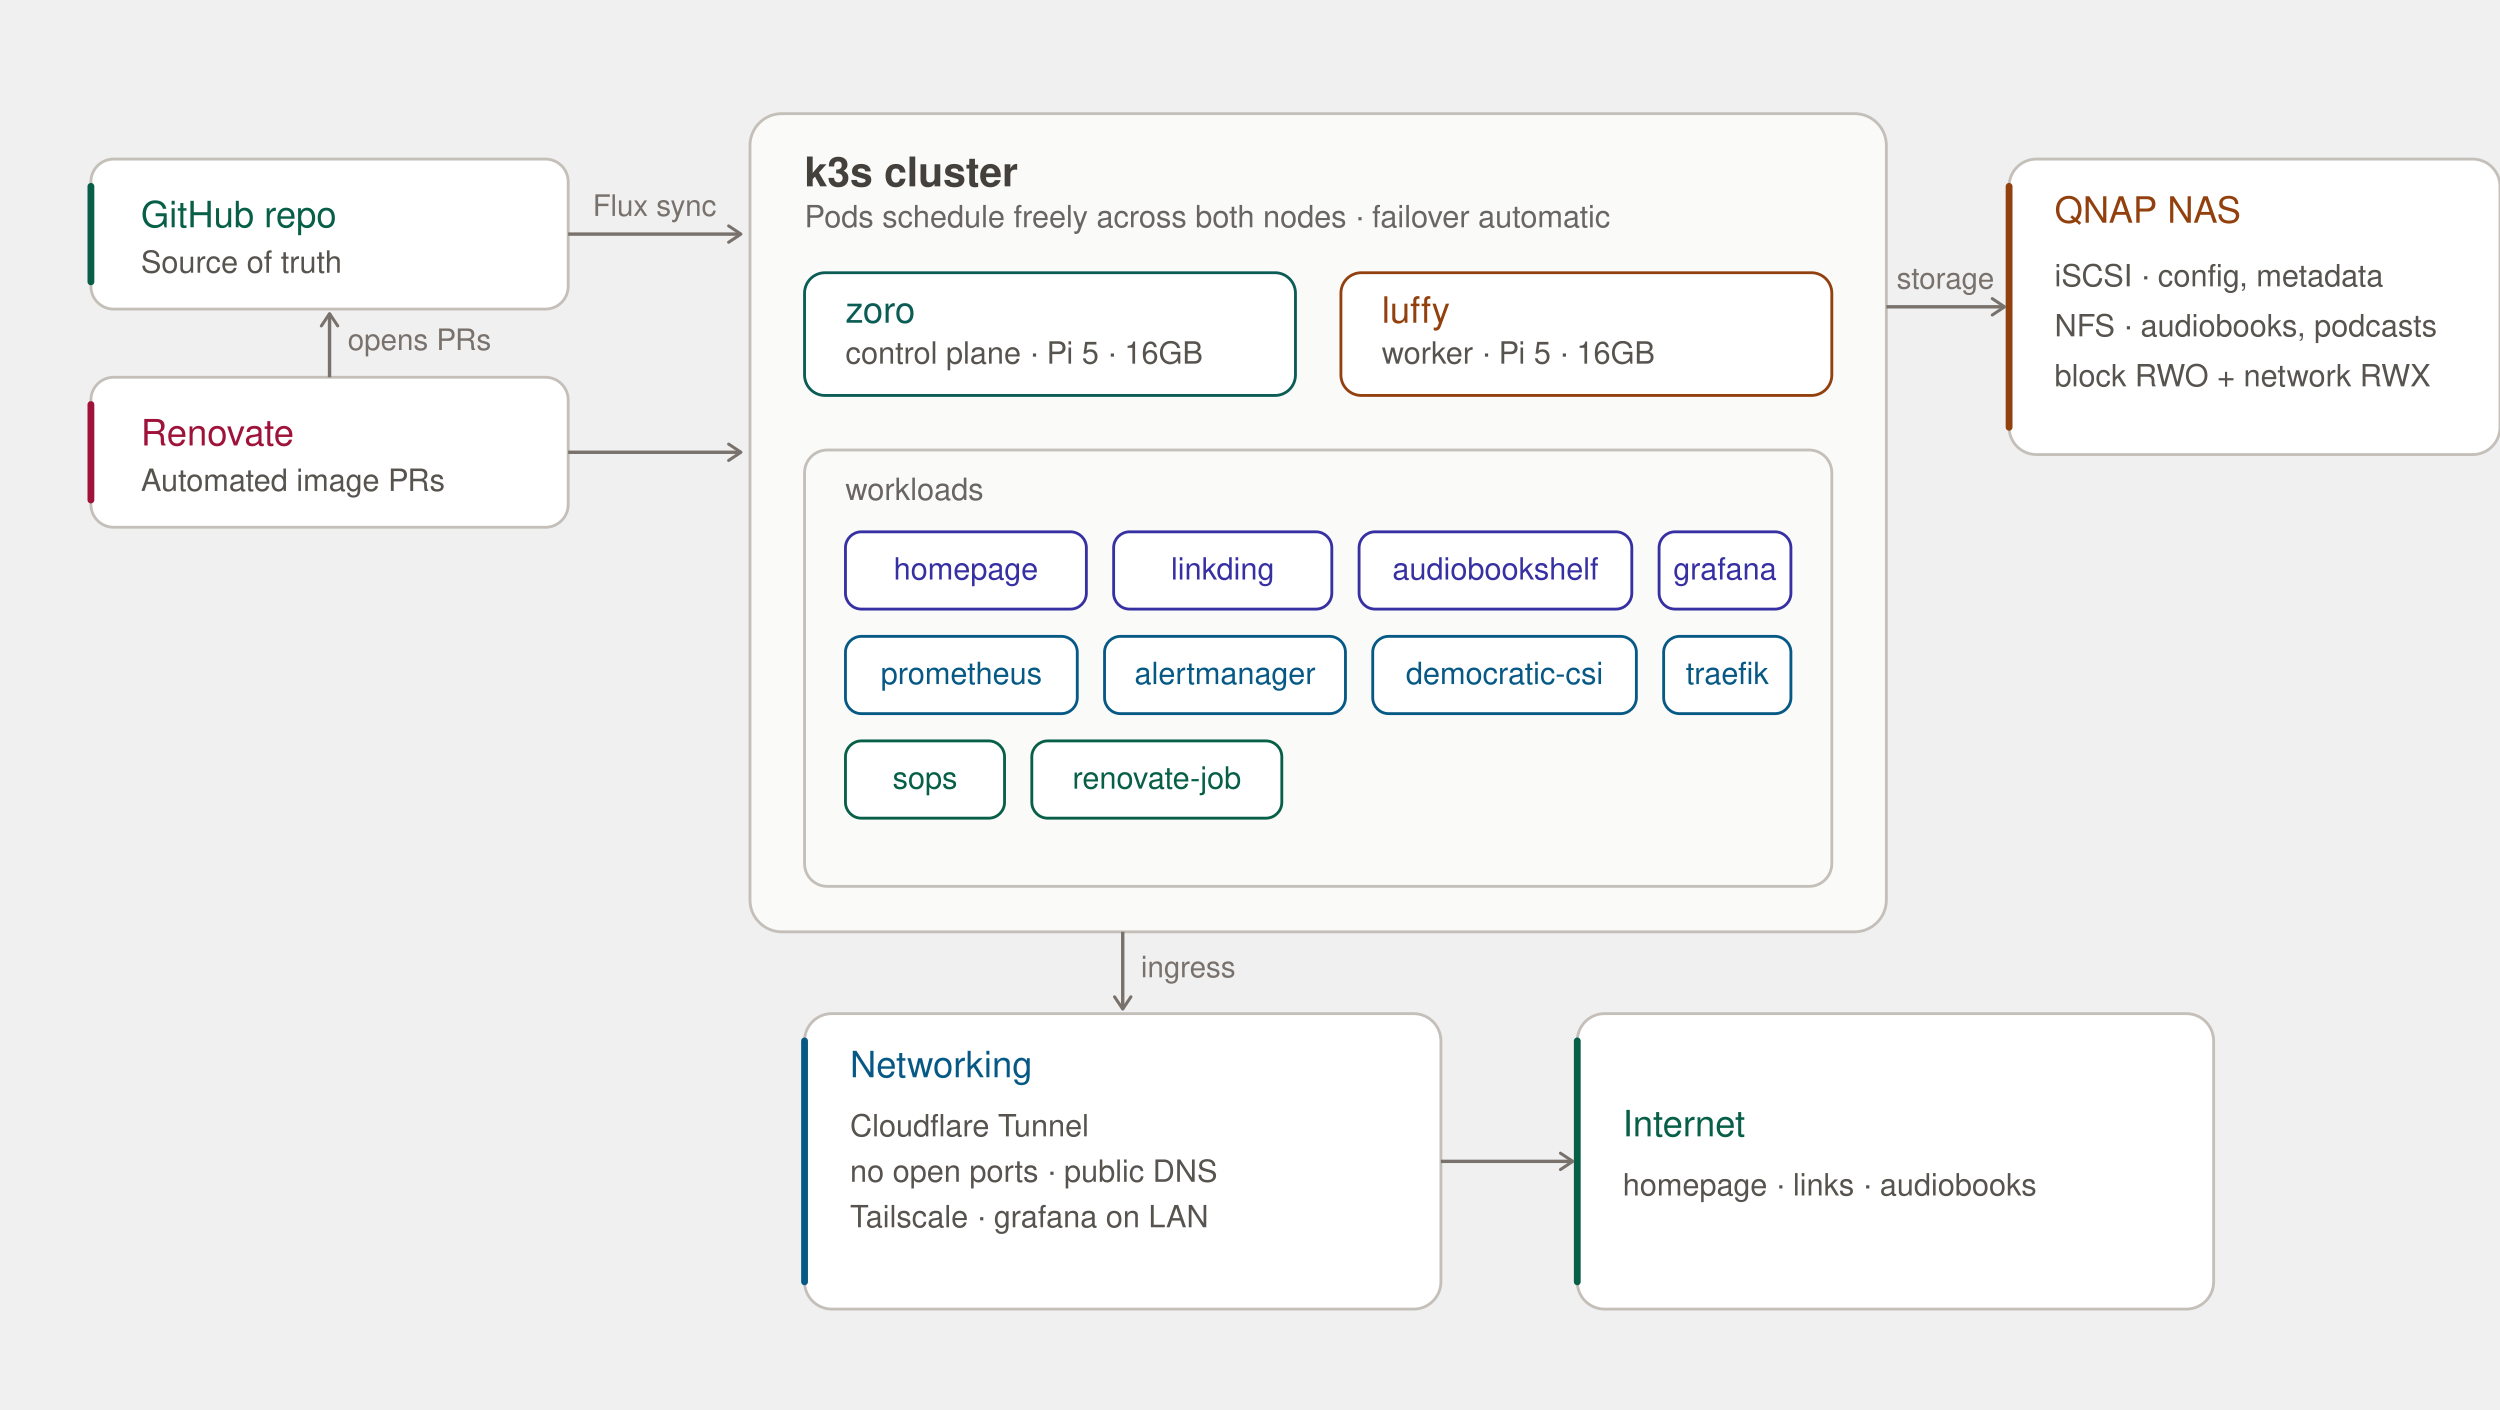
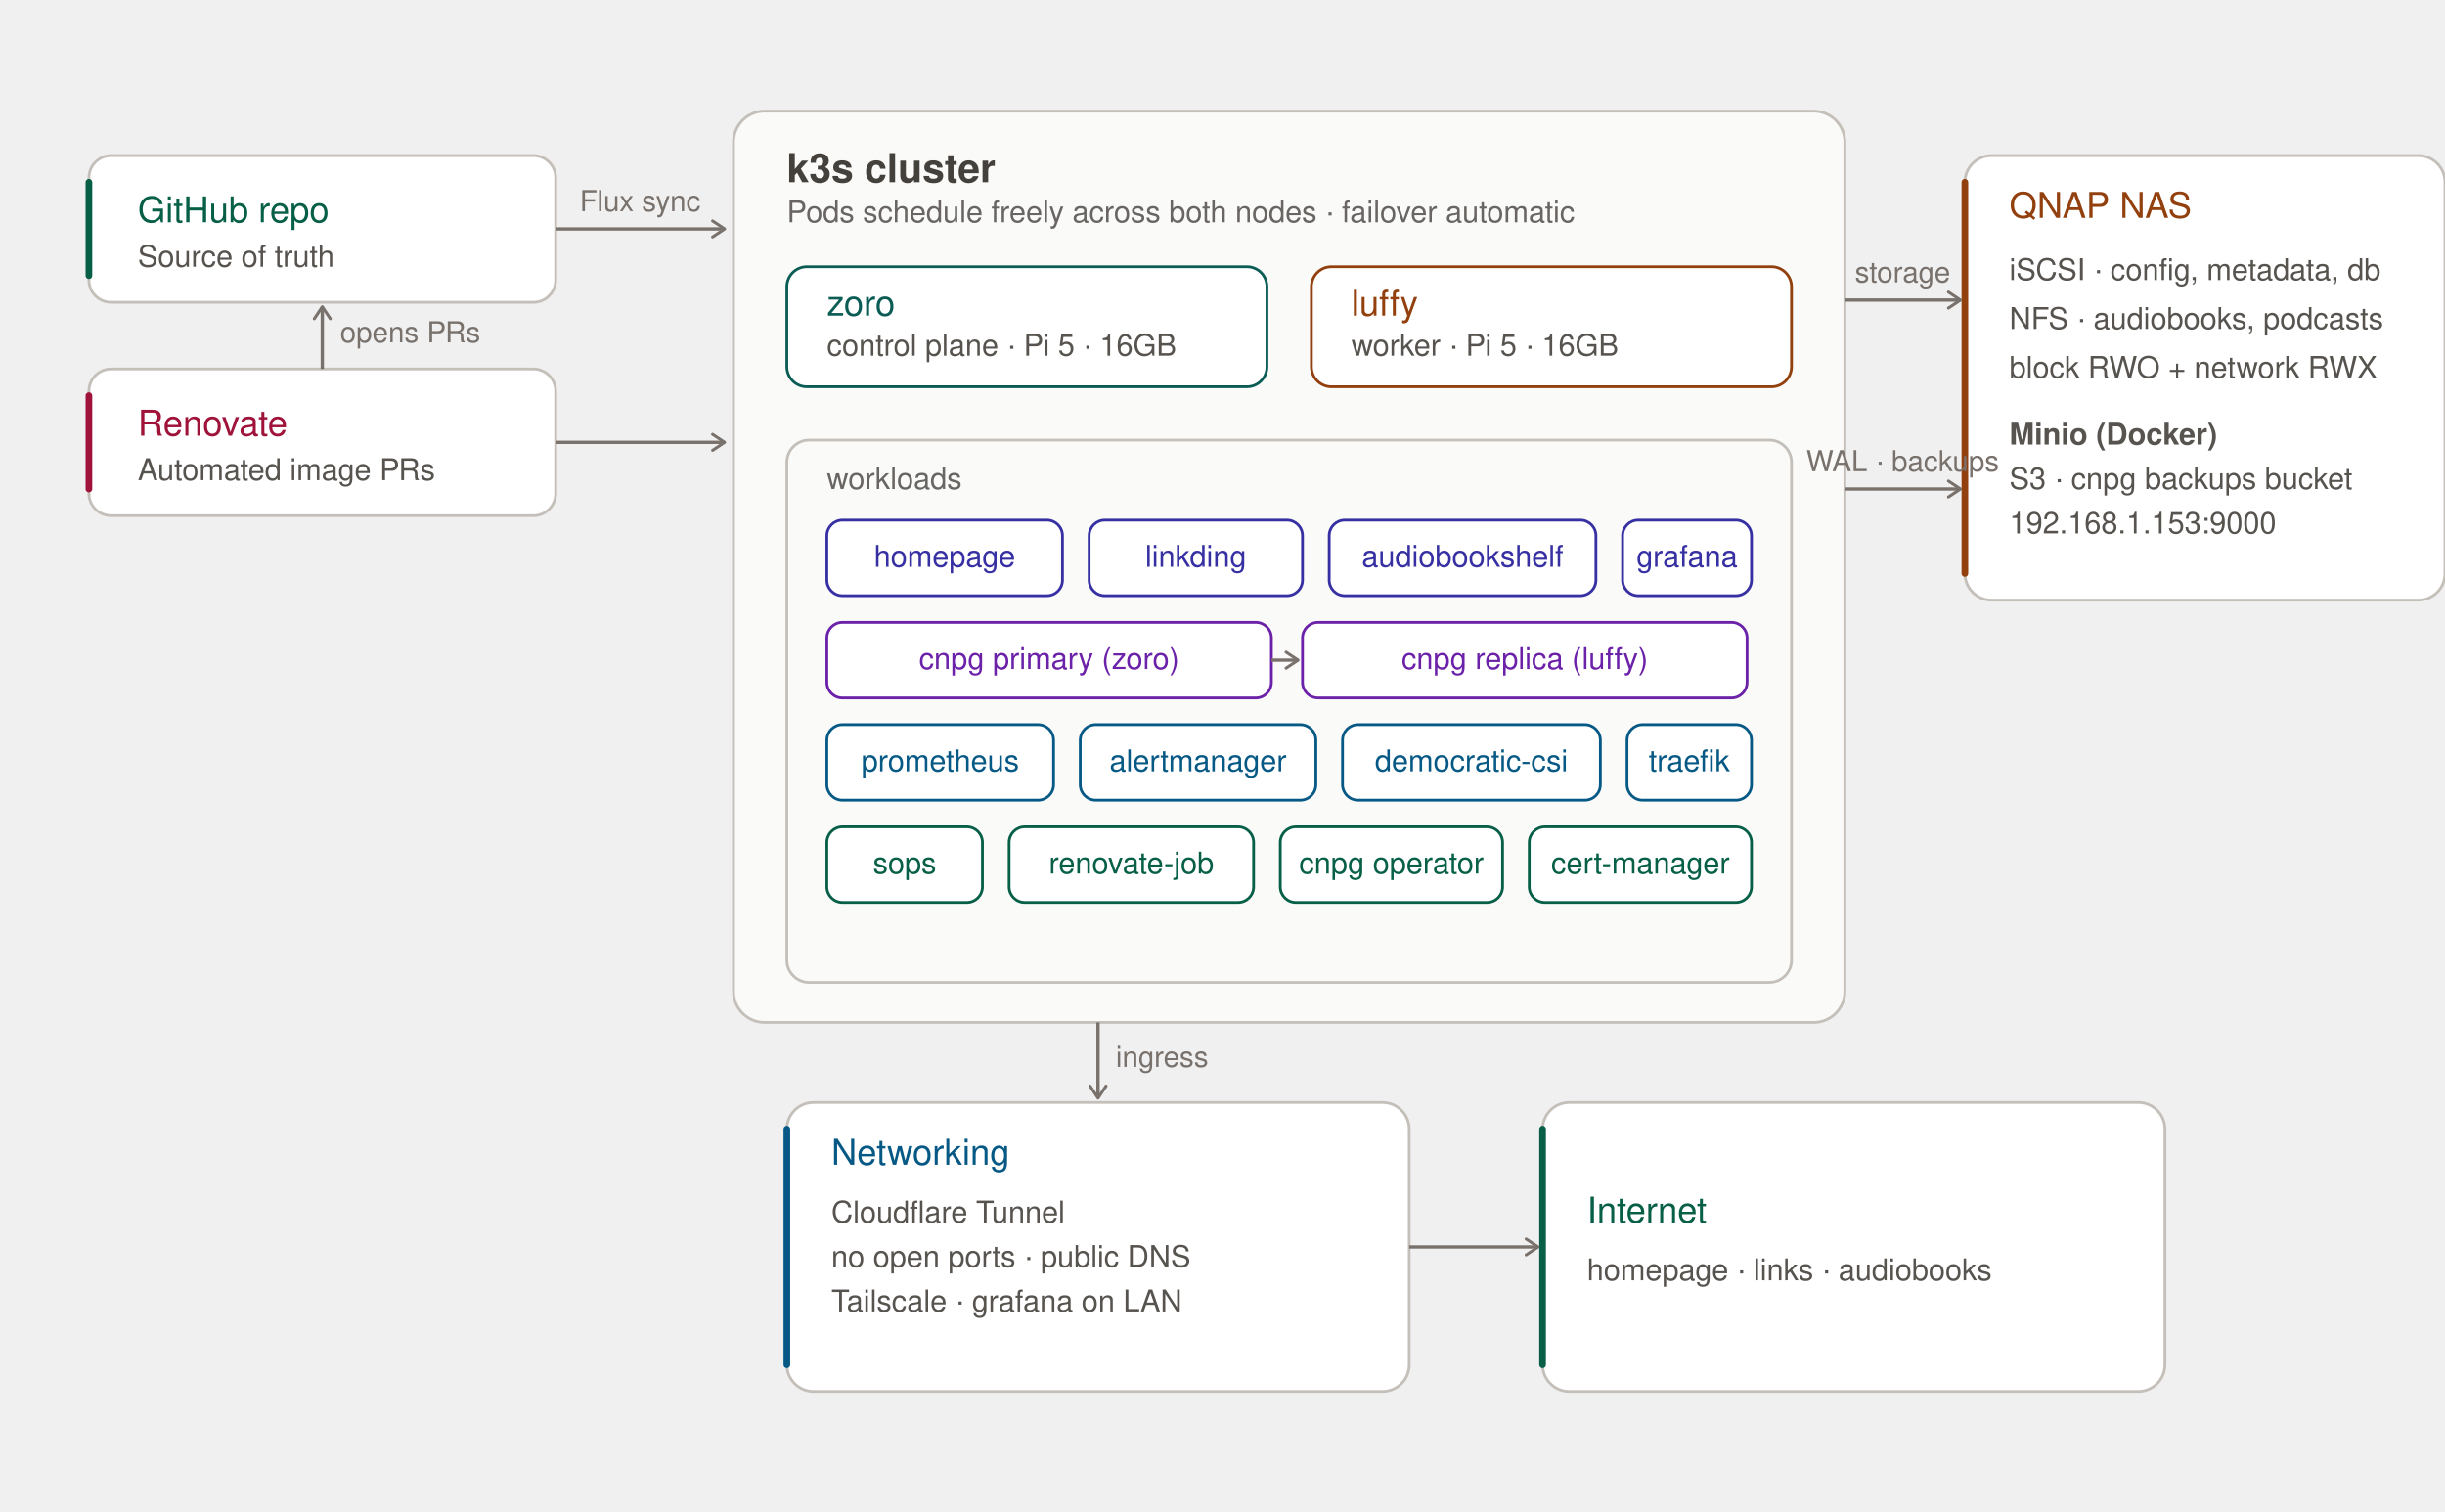
- <svg xmlns="http://www.w3.org/2000/svg" width="1100" height="620" viewBox="0 0 1100 620">
+ <svg xmlns="http://www.w3.org/2000/svg" width="1100" height="680" viewBox="0 0 1100 680">
  <style>
  text { font-family: -apple-system, BlinkMacSystemFont, "Segoe UI", Helvetica, Arial, sans-serif; }
  .h { font-size: 18px; font-weight: 600; }
  .lbl { font-size: 16px; font-weight: 500; }
  .s { font-size: 13.5px; }
  .region { fill: #FAFAF9; stroke: #C4BFB9; stroke-width: 1.25; }
  .region-t { fill: #44403C; }
  .card { fill: #FFFFFF; stroke-width: 1.25; }
  .card-sub { fill: #57534E; }
  .accent-bar { stroke-width: 3; stroke-linecap: round; }
  .teal { stroke: #0B5C55; } .teal-t { fill: #0B5C55; }
  .indigo { stroke: #3730A3; } .indigo-t { fill: #3730A3; }
  .amber { stroke: #92400E; } .amber-t { fill: #92400E; }
  .sky { stroke: #075985; } .sky-t { fill: #075985; }
  .rose { stroke: #9F1239; } .rose-t { fill: #9F1239; }
  .emerald { stroke: #065F46; } .emerald-t { fill: #065F46; }
+   .violet { stroke: #6B21A8; } .violet-t { fill: #6B21A8; }
  .card-border { stroke: #C4BFB9; }
  .arr { stroke: #78716C; stroke-width: 1.5; fill: none; }
  .arr-lbl { fill: #78716C; font-size: 13px; }

  @media (prefers-color-scheme: dark) {
    .region { fill: #1C1917; stroke: #292524; }
    .region-t { fill: #A8A29E; }
    .card { fill: #292524; }
    .card-sub { fill: #A8A29E; }
    .teal { stroke: #2DD4BF; } .teal-t { fill: #2DD4BF; }
    .indigo { stroke: #A5B4FC; } .indigo-t { fill: #A5B4FC; }
    .amber { stroke: #FBBF24; } .amber-t { fill: #FBBF24; }
    .sky { stroke: #7DD3FC; } .sky-t { fill: #7DD3FC; }
    .rose { stroke: #FDA4AF; } .rose-t { fill: #FDA4AF; }
    .emerald { stroke: #6EE7B7; } .emerald-t { fill: #6EE7B7; }
+     .violet { stroke: #D8B4FE; } .violet-t { fill: #D8B4FE; }
    .card-border { stroke: #44403C; }
    .arr { stroke: #57534E; }
    .arr-lbl { fill: #78716C; }
  }
</style>
  <defs>
    <marker id="ah" viewBox="0 0 10 10" refX="8" refY="5" markerWidth="6" markerHeight="6" orient="auto-start-reverse">
      <path d="M2 1L8 5L2 9" fill="none" stroke="context-stroke" stroke-width="1.5" stroke-linecap="round" stroke-linejoin="round" />
    </marker>
  </defs>
  <rect class="card card-border" x="40" y="70" width="210" height="66" rx="10" />
  <line class="accent-bar emerald" x1="40" y1="82" x2="40" y2="124" />
  <text class="lbl emerald-t" x="62" y="100">GitHub repo</text>
  <text class="s card-sub" x="62" y="120">Source of truth</text>
  <rect class="card card-border" x="40" y="166" width="210" height="66" rx="10" />
  <line class="accent-bar rose" x1="40" y1="178" x2="40" y2="220" />
  <text class="lbl rose-t" x="62" y="196">Renovate</text>
  <text class="s card-sub" x="62" y="216">Automated image PRs</text>
  <line class="arr" x1="145" y1="166" x2="145" y2="138" marker-end="url(#ah)" />
  <text class="arr-lbl" x="153" y="154">opens PRs</text>
  <line class="arr" x1="250" y1="103" x2="326" y2="103" marker-end="url(#ah)" />
  <text class="arr-lbl" x="288" y="95" text-anchor="middle">Flux sync</text>
  <line class="arr" x1="250" y1="199" x2="326" y2="199" marker-end="url(#ah)" />
-   <rect class="region" x="330" y="50" width="500" height="360" rx="14" />
+   <rect class="region" x="330" y="50" width="500" height="410" rx="14" />
  <text class="h region-t" x="354" y="82">k3s cluster</text>
  <text class="s region-t" x="354" y="100" opacity="0.8">Pods schedule freely across both nodes · failover automatic</text>
  <rect class="card teal" x="354" y="120" width="216" height="54" rx="9" stroke-width="1.25" />
  <text class="lbl teal-t" x="372" y="142">zoro</text>
  <text class="s card-sub" x="372" y="160">control plane · Pi 5 · 16GB</text>
  <rect class="card amber" x="590" y="120" width="216" height="54" rx="9" stroke-width="1.25" />
  <text class="lbl amber-t" x="608" y="142">luffy</text>
  <text class="s card-sub" x="608" y="160">worker · Pi 5 · 16GB</text>
-   <rect class="region" x="354" y="198" width="452" height="192" rx="10" />
+   <rect class="region" x="354" y="198" width="452" height="244" rx="10" />
  <text class="s region-t" x="372" y="220" opacity="0.8">workloads</text>
  <rect class="card indigo" x="372" y="234" width="106" height="34" rx="7" stroke-width="1" />
  <text class="s indigo-t" x="425" y="255" text-anchor="middle">homepage</text>
  <rect class="card indigo" x="490" y="234" width="96" height="34" rx="7" stroke-width="1" />
  <text class="s indigo-t" x="538" y="255" text-anchor="middle">linkding</text>
  <rect class="card indigo" x="598" y="234" width="120" height="34" rx="7" stroke-width="1" />
  <text class="s indigo-t" x="658" y="255" text-anchor="middle">audiobookshelf</text>
  <rect class="card indigo" x="730" y="234" width="58" height="34" rx="7" stroke-width="1" />
  <text class="s indigo-t" x="759" y="255" text-anchor="middle">grafana</text>
-   <rect class="card sky" x="372" y="280" width="102" height="34" rx="7" stroke-width="1" />
-   <text class="s sky-t" x="423" y="301" text-anchor="middle">prometheus</text>
-   <rect class="card sky" x="486" y="280" width="106" height="34" rx="7" stroke-width="1" />
-   <text class="s sky-t" x="539" y="301" text-anchor="middle">alertmanager</text>
-   <rect class="card sky" x="604" y="280" width="116" height="34" rx="7" stroke-width="1" />
-   <text class="s sky-t" x="662" y="301" text-anchor="middle">democratic-csi</text>
-   <rect class="card sky" x="732" y="280" width="56" height="34" rx="7" stroke-width="1" />
-   <text class="s sky-t" x="760" y="301" text-anchor="middle">traefik</text>
-   <rect class="card emerald" x="372" y="326" width="70" height="34" rx="7" stroke-width="1" />
-   <text class="s emerald-t" x="407" y="347" text-anchor="middle">sops</text>
-   <rect class="card emerald" x="454" y="326" width="110" height="34" rx="7" stroke-width="1" />
-   <text class="s emerald-t" x="509" y="347" text-anchor="middle">renovate-job</text>
-   <rect class="card card-border" x="884" y="70" width="216" height="130" rx="12" />
-   <line class="accent-bar amber" x1="884" y1="82" x2="884" y2="188" />
+   <rect class="card violet" x="372" y="280" width="200" height="34" rx="7" stroke-width="1" />
+   <text class="s violet-t" x="472" y="301" text-anchor="middle">cnpg primary (zoro)</text>
+   <rect class="card violet" x="586" y="280" width="200" height="34" rx="7" stroke-width="1" />
+   <text class="s violet-t" x="686" y="301" text-anchor="middle">cnpg replica (luffy)</text>
+   <line class="arr" x1="572" y1="297" x2="584" y2="297" marker-end="url(#ah)" />
+   <rect class="card sky" x="372" y="326" width="102" height="34" rx="7" stroke-width="1" />
+   <text class="s sky-t" x="423" y="347" text-anchor="middle">prometheus</text>
+   <rect class="card sky" x="486" y="326" width="106" height="34" rx="7" stroke-width="1" />
+   <text class="s sky-t" x="539" y="347" text-anchor="middle">alertmanager</text>
+   <rect class="card sky" x="604" y="326" width="116" height="34" rx="7" stroke-width="1" />
+   <text class="s sky-t" x="662" y="347" text-anchor="middle">democratic-csi</text>
+   <rect class="card sky" x="732" y="326" width="56" height="34" rx="7" stroke-width="1" />
+   <text class="s sky-t" x="760" y="347" text-anchor="middle">traefik</text>
+   <rect class="card emerald" x="372" y="372" width="70" height="34" rx="7" stroke-width="1" />
+   <text class="s emerald-t" x="407" y="393" text-anchor="middle">sops</text>
+   <rect class="card emerald" x="454" y="372" width="110" height="34" rx="7" stroke-width="1" />
+   <text class="s emerald-t" x="509" y="393" text-anchor="middle">renovate-job</text>
+   <rect class="card emerald" x="576" y="372" width="100" height="34" rx="7" stroke-width="1" />
+   <text class="s emerald-t" x="626" y="393" text-anchor="middle">cnpg operator</text>
+   <rect class="card emerald" x="688" y="372" width="100" height="34" rx="7" stroke-width="1" />
+   <text class="s emerald-t" x="738" y="393" text-anchor="middle">cert-manager</text>
+   <rect class="card card-border" x="884" y="70" width="216" height="200" rx="12" />
+   <line class="accent-bar amber" x1="884" y1="82" x2="884" y2="258" />
  <text class="lbl amber-t" x="904" y="98">QNAP NAS</text>
-   <text class="s card-sub" x="904" y="126">iSCSI · config, metadata</text>
+   <text class="s card-sub" x="904" y="126">iSCSI · config, metadata, db</text>
  <text class="s card-sub" x="904" y="148">NFS · audiobooks, podcasts</text>
  <text class="s card-sub" x="904" y="170">block RWO + network RWX</text>
+   <text class="s card-sub" x="904" y="200" font-weight="600">Minio (Docker)</text>
+   <text class="s card-sub" x="904" y="220">S3 · cnpg backups bucket</text>
+   <text class="s card-sub" x="904" y="240">192.168.1.153:9000</text>
  <line class="arr" x1="830" y1="135" x2="882" y2="135" marker-end="url(#ah)" />
  <text class="arr-lbl" x="856" y="127" text-anchor="middle">storage</text>
-   <rect class="card card-border" x="354" y="446" width="280" height="130" rx="12" />
-   <line class="accent-bar sky" x1="354" y1="458" x2="354" y2="564" />
-   <text class="lbl sky-t" x="374" y="474">Networking</text>
-   <text class="s card-sub" x="374" y="500">Cloudflare Tunnel</text>
-   <text class="s card-sub" x="374" y="520">no open ports · public DNS</text>
-   <text class="s card-sub" x="374" y="540">Tailscale · grafana on LAN</text>
-   <line class="arr" x1="494" y1="410" x2="494" y2="444" marker-end="url(#ah)" />
-   <text class="arr-lbl" x="502" y="430" text-anchor="start">ingress</text>
-   <rect class="card card-border" x="694" y="446" width="280" height="130" rx="12" />
-   <line class="accent-bar emerald" x1="694" y1="458" x2="694" y2="564" />
-   <text class="lbl emerald-t" x="714" y="500">Internet</text>
-   <text class="s card-sub" x="714" y="526">homepage · links · audiobooks</text>
-   <line class="arr" x1="634" y1="511" x2="692" y2="511" marker-end="url(#ah)" />
+   <line class="arr" x1="830" y1="220" x2="882" y2="220" marker-end="url(#ah)" />
+   <text class="arr-lbl" x="856" y="212" text-anchor="middle">WAL · backups</text>
+   <rect class="card card-border" x="354" y="496" width="280" height="130" rx="12" />
+   <line class="accent-bar sky" x1="354" y1="508" x2="354" y2="614" />
+   <text class="lbl sky-t" x="374" y="524">Networking</text>
+   <text class="s card-sub" x="374" y="550">Cloudflare Tunnel</text>
+   <text class="s card-sub" x="374" y="570">no open ports · public DNS</text>
+   <text class="s card-sub" x="374" y="590">Tailscale · grafana on LAN</text>
+   <line class="arr" x1="494" y1="460" x2="494" y2="494" marker-end="url(#ah)" />
+   <text class="arr-lbl" x="502" y="480" text-anchor="start">ingress</text>
+   <rect class="card card-border" x="694" y="496" width="280" height="130" rx="12" />
+   <line class="accent-bar emerald" x1="694" y1="508" x2="694" y2="614" />
+   <text class="lbl emerald-t" x="714" y="550">Internet</text>
+   <text class="s card-sub" x="714" y="576">homepage · links · audiobooks</text>
+   <line class="arr" x1="634" y1="561" x2="692" y2="561" marker-end="url(#ah)" />
</svg>
